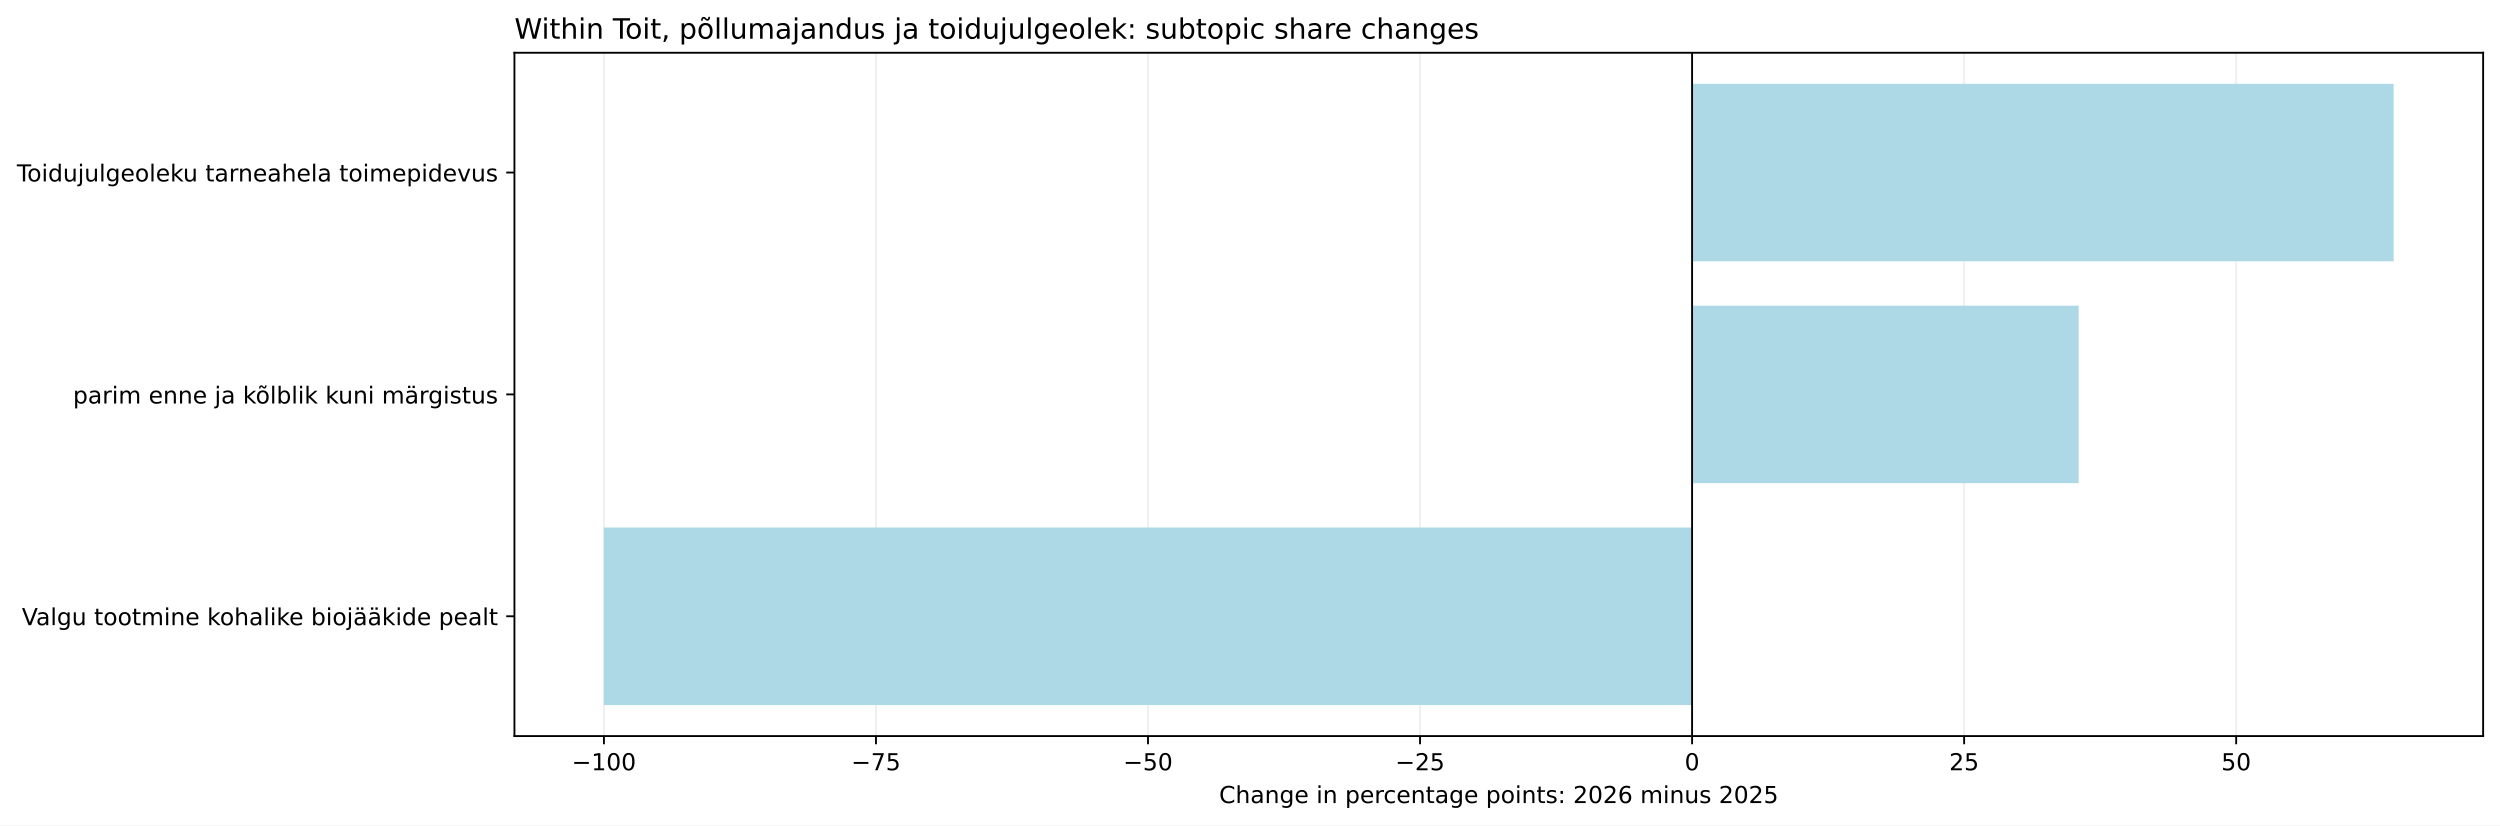
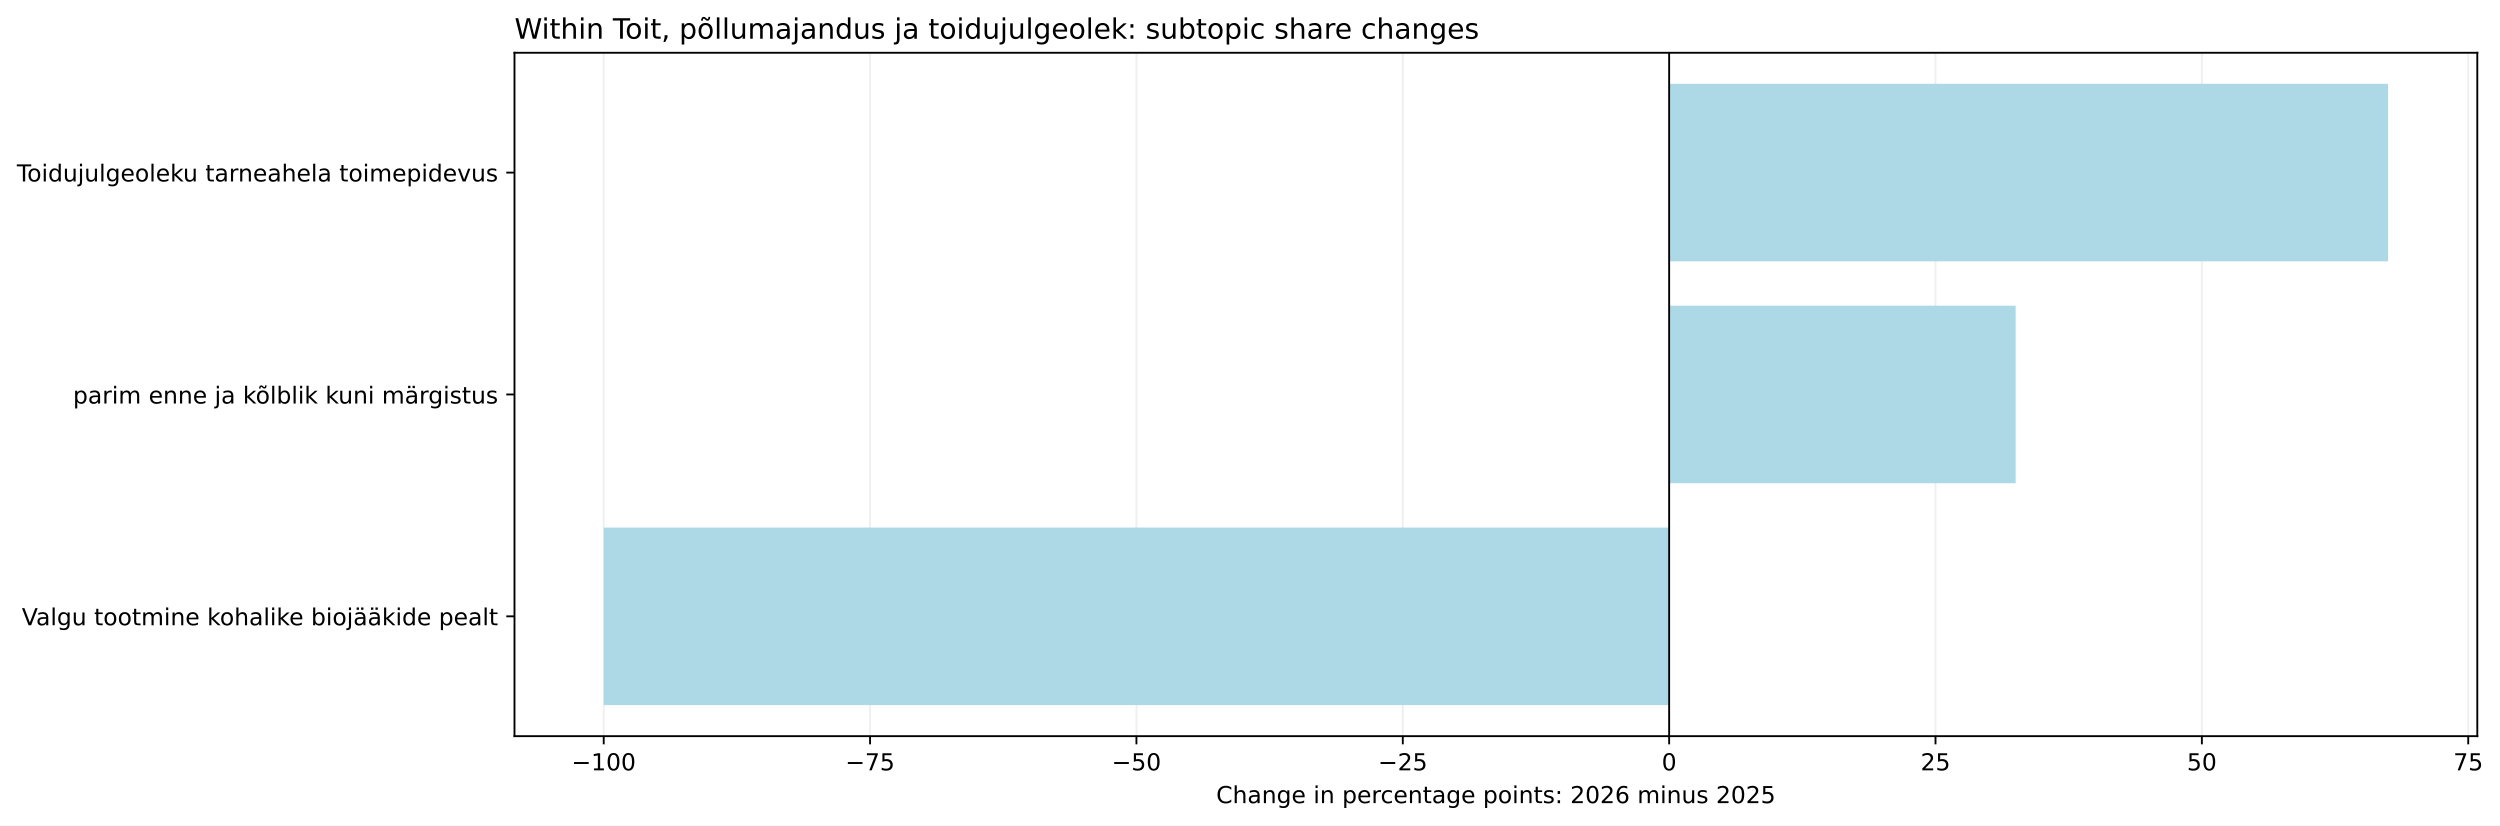
- <svg xmlns="http://www.w3.org/2000/svg" xmlns:xlink="http://www.w3.org/1999/xlink" width="1067.281pt" height="352.441pt" viewBox="0 0 1067.281 352.441" version="1.1">
+ <svg xmlns="http://www.w3.org/2000/svg" xmlns:xlink="http://www.w3.org/1999/xlink" width="1067.16pt" height="352.441pt" viewBox="0 0 1067.16 352.441" version="1.1">
  <defs>
    <style type="text/css">*{stroke-linejoin: round; stroke-linecap: butt}</style>
  </defs>
  <g id="figure_1">
    <g id="patch_1">
-       <path d="M 0 352.441  L 1067.281 352.441  L 1067.281 0  L 0 0  z " style="fill: #ffffff" />
+       <path d="M 0 352.441  L 1067.16 352.441  L 1067.16 0  L 0 0  z " style="fill: #ffffff" />
    </g>
    <g id="axes_1">
      <g id="patch_2">
-         <path d="M 219.619 314.24  L 1060.081 314.24  L 1060.081 22.523  L 219.619 22.523  z " style="fill: #ffffff" />
+         <path d="M 219.619 314.24  L 1057.471 314.24  L 1057.471 22.523  L 219.619 22.523  z " style="fill: #ffffff" />
      </g>
      <g id="matplotlib.axis_1">
        <g id="xtick_1">
          <g id="line2d_1">
-             <path d="M 257.822 314.24  L 257.822 22.523  " clip-path="url(#p086f5b182c)" style="fill: none; stroke: #b0b0b0; stroke-opacity: 0.2; stroke-width: 0.8; stroke-linecap: square" />
+             <path d="M 257.703 314.24  L 257.703 22.523  " clip-path="url(#p9a83cdc039)" style="fill: none; stroke: #b0b0b0; stroke-opacity: 0.2; stroke-width: 0.8; stroke-linecap: square" />
          </g>
          <g id="line2d_2">
            <defs>
-               <path id="ma34b49dfe7" d="M 0 0  L 0 3.5  " style="stroke: #000000; stroke-width: 0.8" />
+               <path id="me166412498" d="M 0 0  L 0 3.5  " style="stroke: #000000; stroke-width: 0.8" />
            </defs>
            <g>
-               <use xlink:href="#ma34b49dfe7" x="257.822" y="314.24" style="stroke: #000000; stroke-width: 0.8" />
+               <use xlink:href="#me166412498" x="257.703" y="314.24" style="stroke: #000000; stroke-width: 0.8" />
            </g>
          </g>
          <g id="text_1">
-             <g transform="translate(244.088 328.8378) scale(0.1 -0.1)">
+             <g transform="translate(243.9694 328.8378) scale(0.1 -0.1)">
              <defs>
                <path id="DejaVuSans-c9c" d="M 678 2272  L 4684 2272  L 4684 1741  L 678 1741  L 678 2272  z " transform="scale(0.015625)" />
                <path id="DejaVuSans-14" d="M 794 531  L 1825 531  L 1825 4091  L 703 3866  L 703 4441  L 1819 4666  L 2450 4666  L 2450 531  L 3481 531  L 3481 0  L 794 0  L 794 531  z " transform="scale(0.015625)" />
                <path id="DejaVuSans-13" d="M 2034 4250  Q 1547 4250 1301 3770  Q 1056 3291 1056 2328  Q 1056 1369 1301 889  Q 1547 409 2034 409  Q 2525 409 2770 889  Q 3016 1369 3016 2328  Q 3016 3291 2770 3770  Q 2525 4250 2034 4250  z M 2034 4750  Q 2819 4750 3233 4129  Q 3647 3509 3647 2328  Q 3647 1150 3233 529  Q 2819 -91 2034 -91  Q 1250 -91 836 529  Q 422 1150 422 2328  Q 422 3509 836 4129  Q 1250 4750 2034 4750  z " transform="scale(0.015625)" />
              </defs>
              <use xlink:href="#DejaVuSans-c9c" />
              <use xlink:href="#DejaVuSans-14" transform="translate(83.79688 0)" />
              <use xlink:href="#DejaVuSans-13" transform="translate(147.4219 0)" />
              <use xlink:href="#DejaVuSans-13" transform="translate(211.0469 0)" />
            </g>
          </g>
        </g>
        <g id="xtick_2">
          <g id="line2d_3">
-             <path d="M 373.959 314.24  L 373.959 22.523  " clip-path="url(#p086f5b182c)" style="fill: none; stroke: #b0b0b0; stroke-opacity: 0.2; stroke-width: 0.8; stroke-linecap: square" />
+             <path d="M 371.402 314.24  L 371.402 22.523  " clip-path="url(#p9a83cdc039)" style="fill: none; stroke: #b0b0b0; stroke-opacity: 0.2; stroke-width: 0.8; stroke-linecap: square" />
          </g>
          <g id="line2d_4">
            <g>
-               <use xlink:href="#ma34b49dfe7" x="373.959" y="314.24" style="stroke: #000000; stroke-width: 0.8" />
+               <use xlink:href="#me166412498" x="371.402" y="314.24" style="stroke: #000000; stroke-width: 0.8" />
            </g>
          </g>
          <g id="text_2">
-             <g transform="translate(363.4071 328.8378) scale(0.1 -0.1)">
+             <g transform="translate(360.8498 328.8378) scale(0.1 -0.1)">
              <defs>
                <path id="DejaVuSans-1a" d="M 525 4666  L 3525 4666  L 3525 4397  L 1831 0  L 1172 0  L 2766 4134  L 525 4134  L 525 4666  z " transform="scale(0.015625)" />
                <path id="DejaVuSans-18" d="M 691 4666  L 3169 4666  L 3169 4134  L 1269 4134  L 1269 2991  Q 1406 3038 1543 3061  Q 1681 3084 1819 3084  Q 2600 3084 3056 2656  Q 3513 2228 3513 1497  Q 3513 744 3044 326  Q 2575 -91 1722 -91  Q 1428 -91 1123 -41  Q 819 9 494 109  L 494 744  Q 775 591 1075 516  Q 1375 441 1709 441  Q 2250 441 2565 725  Q 2881 1009 2881 1497  Q 2881 1984 2565 2268  Q 2250 2553 1709 2553  Q 1456 2553 1204 2497  Q 953 2441 691 2322  L 691 4666  z " transform="scale(0.015625)" />
              </defs>
              <use xlink:href="#DejaVuSans-c9c" />
              <use xlink:href="#DejaVuSans-1a" transform="translate(83.79688 0)" />
              <use xlink:href="#DejaVuSans-18" transform="translate(147.4219 0)" />
            </g>
          </g>
        </g>
        <g id="xtick_3">
          <g id="line2d_5">
-             <path d="M 490.097 314.24  L 490.097 22.523  " clip-path="url(#p086f5b182c)" style="fill: none; stroke: #b0b0b0; stroke-opacity: 0.2; stroke-width: 0.8; stroke-linecap: square" />
+             <path d="M 485.101 314.24  L 485.101 22.523  " clip-path="url(#p9a83cdc039)" style="fill: none; stroke: #b0b0b0; stroke-opacity: 0.2; stroke-width: 0.8; stroke-linecap: square" />
          </g>
          <g id="line2d_6">
            <g>
-               <use xlink:href="#ma34b49dfe7" x="490.097" y="314.24" style="stroke: #000000; stroke-width: 0.8" />
+               <use xlink:href="#me166412498" x="485.101" y="314.24" style="stroke: #000000; stroke-width: 0.8" />
            </g>
          </g>
          <g id="text_3">
-             <g transform="translate(479.5449 328.8378) scale(0.1 -0.1)">
+             <g transform="translate(474.549 328.8378) scale(0.1 -0.1)">
              <use xlink:href="#DejaVuSans-c9c" />
              <use xlink:href="#DejaVuSans-18" transform="translate(83.79688 0)" />
              <use xlink:href="#DejaVuSans-13" transform="translate(147.4219 0)" />
            </g>
          </g>
        </g>
        <g id="xtick_4">
          <g id="line2d_7">
-             <path d="M 606.235 314.24  L 606.235 22.523  " clip-path="url(#p086f5b182c)" style="fill: none; stroke: #b0b0b0; stroke-opacity: 0.2; stroke-width: 0.8; stroke-linecap: square" />
+             <path d="M 598.801 314.24  L 598.801 22.523  " clip-path="url(#p9a83cdc039)" style="fill: none; stroke: #b0b0b0; stroke-opacity: 0.2; stroke-width: 0.8; stroke-linecap: square" />
          </g>
          <g id="line2d_8">
            <g>
-               <use xlink:href="#ma34b49dfe7" x="606.235" y="314.24" style="stroke: #000000; stroke-width: 0.8" />
+               <use xlink:href="#me166412498" x="598.801" y="314.24" style="stroke: #000000; stroke-width: 0.8" />
            </g>
          </g>
          <g id="text_4">
-             <g transform="translate(595.6827 328.8378) scale(0.1 -0.1)">
+             <g transform="translate(588.2482 328.8378) scale(0.1 -0.1)">
              <defs>
                <path id="DejaVuSans-15" d="M 1228 531  L 3431 531  L 3431 0  L 469 0  L 469 531  Q 828 903 1448 1529  Q 2069 2156 2228 2338  Q 2531 2678 2651 2914  Q 2772 3150 2772 3378  Q 2772 3750 2511 3984  Q 2250 4219 1831 4219  Q 1534 4219 1204 4116  Q 875 4013 500 3803  L 500 4441  Q 881 4594 1212 4672  Q 1544 4750 1819 4750  Q 2544 4750 2975 4387  Q 3406 4025 3406 3419  Q 3406 3131 3298 2873  Q 3191 2616 2906 2266  Q 2828 2175 2409 1742  Q 1991 1309 1228 531  z " transform="scale(0.015625)" />
              </defs>
              <use xlink:href="#DejaVuSans-c9c" />
              <use xlink:href="#DejaVuSans-15" transform="translate(83.79688 0)" />
              <use xlink:href="#DejaVuSans-18" transform="translate(147.4219 0)" />
            </g>
          </g>
        </g>
        <g id="xtick_5">
          <g id="line2d_9">
-             <path d="M 722.373 314.24  L 722.373 22.523  " clip-path="url(#p086f5b182c)" style="fill: none; stroke: #b0b0b0; stroke-opacity: 0.2; stroke-width: 0.8; stroke-linecap: square" />
+             <path d="M 712.5 314.24  L 712.5 22.523  " clip-path="url(#p9a83cdc039)" style="fill: none; stroke: #b0b0b0; stroke-opacity: 0.2; stroke-width: 0.8; stroke-linecap: square" />
          </g>
          <g id="line2d_10">
            <g>
-               <use xlink:href="#ma34b49dfe7" x="722.373" y="314.24" style="stroke: #000000; stroke-width: 0.8" />
+               <use xlink:href="#me166412498" x="712.5" y="314.24" style="stroke: #000000; stroke-width: 0.8" />
            </g>
          </g>
          <g id="text_5">
-             <g transform="translate(719.1916 328.8378) scale(0.1 -0.1)">
+             <g transform="translate(709.3185 328.8378) scale(0.1 -0.1)">
              <use xlink:href="#DejaVuSans-13" />
            </g>
          </g>
        </g>
        <g id="xtick_6">
          <g id="line2d_11">
-             <path d="M 838.511 314.24  L 838.511 22.523  " clip-path="url(#p086f5b182c)" style="fill: none; stroke: #b0b0b0; stroke-opacity: 0.2; stroke-width: 0.8; stroke-linecap: square" />
+             <path d="M 826.199 314.24  L 826.199 22.523  " clip-path="url(#p9a83cdc039)" style="fill: none; stroke: #b0b0b0; stroke-opacity: 0.2; stroke-width: 0.8; stroke-linecap: square" />
          </g>
          <g id="line2d_12">
            <g>
-               <use xlink:href="#ma34b49dfe7" x="838.511" y="314.24" style="stroke: #000000; stroke-width: 0.8" />
+               <use xlink:href="#me166412498" x="826.199" y="314.24" style="stroke: #000000; stroke-width: 0.8" />
            </g>
          </g>
          <g id="text_6">
-             <g transform="translate(832.1482 328.8378) scale(0.1 -0.1)">
+             <g transform="translate(819.8364 328.8378) scale(0.1 -0.1)">
              <use xlink:href="#DejaVuSans-15" />
              <use xlink:href="#DejaVuSans-18" transform="translate(63.625 0)" />
            </g>
          </g>
        </g>
        <g id="xtick_7">
          <g id="line2d_13">
-             <path d="M 954.649 314.24  L 954.649 22.523  " clip-path="url(#p086f5b182c)" style="fill: none; stroke: #b0b0b0; stroke-opacity: 0.2; stroke-width: 0.8; stroke-linecap: square" />
+             <path d="M 939.898 314.24  L 939.898 22.523  " clip-path="url(#p9a83cdc039)" style="fill: none; stroke: #b0b0b0; stroke-opacity: 0.2; stroke-width: 0.8; stroke-linecap: square" />
          </g>
          <g id="line2d_14">
            <g>
-               <use xlink:href="#ma34b49dfe7" x="954.649" y="314.24" style="stroke: #000000; stroke-width: 0.8" />
+               <use xlink:href="#me166412498" x="939.898" y="314.24" style="stroke: #000000; stroke-width: 0.8" />
            </g>
          </g>
          <g id="text_7">
-             <g transform="translate(948.286 328.8378) scale(0.1 -0.1)">
+             <g transform="translate(933.5356 328.8378) scale(0.1 -0.1)">
              <use xlink:href="#DejaVuSans-18" />
              <use xlink:href="#DejaVuSans-13" transform="translate(63.625 0)" />
            </g>
          </g>
        </g>
-         <g id="text_8">
-           <g transform="translate(520.4562 342.8386) scale(0.1 -0.1)">
+         <g id="xtick_8">
+           <g id="line2d_15">
+             <path d="M 1053.597 314.24  L 1053.597 22.523  " clip-path="url(#p9a83cdc039)" style="fill: none; stroke: #b0b0b0; stroke-opacity: 0.2; stroke-width: 0.8; stroke-linecap: square" />
+           </g>
+           <g id="line2d_16">
+             <g>
+               <use xlink:href="#me166412498" x="1053.597" y="314.24" style="stroke: #000000; stroke-width: 0.8" />
+             </g>
+           </g>
+           <g id="text_8">
+             <g transform="translate(1047.235 328.8378) scale(0.1 -0.1)">
+               <use xlink:href="#DejaVuSans-1a" />
+               <use xlink:href="#DejaVuSans-18" transform="translate(63.625 0)" />
+             </g>
+           </g>
+         </g>
+         <g id="text_9">
+           <g transform="translate(519.1512 342.8386) scale(0.1 -0.1)">
            <defs>
              <path id="DejaVuSans-26" d="M 4122 4306  L 4122 3641  Q 3803 3938 3442 4084  Q 3081 4231 2675 4231  Q 1875 4231 1450 3742  Q 1025 3253 1025 2328  Q 1025 1406 1450 917  Q 1875 428 2675 428  Q 3081 428 3442 575  Q 3803 722 4122 1019  L 4122 359  Q 3791 134 3420 21  Q 3050 -91 2638 -91  Q 1578 -91 968 557  Q 359 1206 359 2328  Q 359 3453 968 4101  Q 1578 4750 2638 4750  Q 3056 4750 3426 4639  Q 3797 4528 4122 4306  z " transform="scale(0.015625)" />
              <path id="DejaVuSans-4b" d="M 3513 2113  L 3513 0  L 2938 0  L 2938 2094  Q 2938 2591 2744 2837  Q 2550 3084 2163 3084  Q 1697 3084 1428 2787  Q 1159 2491 1159 1978  L 1159 0  L 581 0  L 581 4863  L 1159 4863  L 1159 2956  Q 1366 3272 1645 3428  Q 1925 3584 2291 3584  Q 2894 3584 3203 3211  Q 3513 2838 3513 2113  z " transform="scale(0.015625)" />
              <path id="DejaVuSans-44" d="M 2194 1759  Q 1497 1759 1228 1600  Q 959 1441 959 1056  Q 959 750 1161 570  Q 1363 391 1709 391  Q 2188 391 2477 730  Q 2766 1069 2766 1631  L 2766 1759  L 2194 1759  z M 3341 1997  L 3341 0  L 2766 0  L 2766 531  Q 2569 213 2275 61  Q 1981 -91 1556 -91  Q 1019 -91 701 211  Q 384 513 384 1019  Q 384 1609 779 1909  Q 1175 2209 1959 2209  L 2766 2209  L 2766 2266  Q 2766 2663 2505 2880  Q 2244 3097 1772 3097  Q 1472 3097 1187 3025  Q 903 2953 641 2809  L 641 3341  Q 956 3463 1253 3523  Q 1550 3584 1831 3584  Q 2591 3584 2966 3190  Q 3341 2797 3341 1997  z " transform="scale(0.015625)" />
              <path id="DejaVuSans-51" d="M 3513 2113  L 3513 0  L 2938 0  L 2938 2094  Q 2938 2591 2744 2837  Q 2550 3084 2163 3084  Q 1697 3084 1428 2787  Q 1159 2491 1159 1978  L 1159 0  L 581 0  L 581 3500  L 1159 3500  L 1159 2956  Q 1366 3272 1645 3428  Q 1925 3584 2291 3584  Q 2894 3584 3203 3211  Q 3513 2838 3513 2113  z " transform="scale(0.015625)" />
              <path id="DejaVuSans-4a" d="M 2906 1791  Q 2906 2416 2648 2759  Q 2391 3103 1925 3103  Q 1463 3103 1205 2759  Q 947 2416 947 1791  Q 947 1169 1205 825  Q 1463 481 1925 481  Q 2391 481 2648 825  Q 2906 1169 2906 1791  z M 3481 434  Q 3481 -459 3084 -895  Q 2688 -1331 1869 -1331  Q 1566 -1331 1297 -1286  Q 1028 -1241 775 -1147  L 775 -588  Q 1028 -725 1275 -790  Q 1522 -856 1778 -856  Q 2344 -856 2625 -561  Q 2906 -266 2906 331  L 2906 616  Q 2728 306 2450 153  Q 2172 0 1784 0  Q 1141 0 747 490  Q 353 981 353 1791  Q 353 2603 747 3093  Q 1141 3584 1784 3584  Q 2172 3584 2450 3431  Q 2728 3278 2906 2969  L 2906 3500  L 3481 3500  L 3481 434  z " transform="scale(0.015625)" />
              <path id="DejaVuSans-48" d="M 3597 1894  L 3597 1613  L 953 1613  Q 991 1019 1311 708  Q 1631 397 2203 397  Q 2534 397 2845 478  Q 3156 559 3463 722  L 3463 178  Q 3153 47 2828 -22  Q 2503 -91 2169 -91  Q 1331 -91 842 396  Q 353 884 353 1716  Q 353 2575 817 3079  Q 1281 3584 2069 3584  Q 2775 3584 3186 3129  Q 3597 2675 3597 1894  z M 3022 2063  Q 3016 2534 2758 2815  Q 2500 3097 2075 3097  Q 1594 3097 1305 2825  Q 1016 2553 972 2059  L 3022 2063  z " transform="scale(0.015625)" />
              <path id="DejaVuSans-3" transform="scale(0.015625)" />
              <path id="DejaVuSans-4c" d="M 603 3500  L 1178 3500  L 1178 0  L 603 0  L 603 3500  z M 603 4863  L 1178 4863  L 1178 4134  L 603 4134  L 603 4863  z " transform="scale(0.015625)" />
              <path id="DejaVuSans-53" d="M 1159 525  L 1159 -1331  L 581 -1331  L 581 3500  L 1159 3500  L 1159 2969  Q 1341 3281 1617 3432  Q 1894 3584 2278 3584  Q 2916 3584 3314 3078  Q 3713 2572 3713 1747  Q 3713 922 3314 415  Q 2916 -91 2278 -91  Q 1894 -91 1617 61  Q 1341 213 1159 525  z M 3116 1747  Q 3116 2381 2855 2742  Q 2594 3103 2138 3103  Q 1681 3103 1420 2742  Q 1159 2381 1159 1747  Q 1159 1113 1420 752  Q 1681 391 2138 391  Q 2594 391 2855 752  Q 3116 1113 3116 1747  z " transform="scale(0.015625)" />
              <path id="DejaVuSans-55" d="M 2631 2963  Q 2534 3019 2420 3045  Q 2306 3072 2169 3072  Q 1681 3072 1420 2755  Q 1159 2438 1159 1844  L 1159 0  L 581 0  L 581 3500  L 1159 3500  L 1159 2956  Q 1341 3275 1631 3429  Q 1922 3584 2338 3584  Q 2397 3584 2469 3576  Q 2541 3569 2628 3553  L 2631 2963  z " transform="scale(0.015625)" />
              <path id="DejaVuSans-46" d="M 3122 3366  L 3122 2828  Q 2878 2963 2633 3030  Q 2388 3097 2138 3097  Q 1578 3097 1268 2742  Q 959 2388 959 1747  Q 959 1106 1268 751  Q 1578 397 2138 397  Q 2388 397 2633 464  Q 2878 531 3122 666  L 3122 134  Q 2881 22 2623 -34  Q 2366 -91 2075 -91  Q 1284 -91 818 406  Q 353 903 353 1747  Q 353 2603 823 3093  Q 1294 3584 2113 3584  Q 2378 3584 2631 3529  Q 2884 3475 3122 3366  z " transform="scale(0.015625)" />
              <path id="DejaVuSans-57" d="M 1172 4494  L 1172 3500  L 2356 3500  L 2356 3053  L 1172 3053  L 1172 1153  Q 1172 725 1289 603  Q 1406 481 1766 481  L 2356 481  L 2356 0  L 1766 0  Q 1100 0 847 248  Q 594 497 594 1153  L 594 3053  L 172 3053  L 172 3500  L 594 3500  L 594 4494  L 1172 4494  z " transform="scale(0.015625)" />
              <path id="DejaVuSans-52" d="M 1959 3097  Q 1497 3097 1228 2736  Q 959 2375 959 1747  Q 959 1119 1226 758  Q 1494 397 1959 397  Q 2419 397 2687 759  Q 2956 1122 2956 1747  Q 2956 2369 2687 2733  Q 2419 3097 1959 3097  z M 1959 3584  Q 2709 3584 3137 3096  Q 3566 2609 3566 1747  Q 3566 888 3137 398  Q 2709 -91 1959 -91  Q 1206 -91 779 398  Q 353 888 353 1747  Q 353 2609 779 3096  Q 1206 3584 1959 3584  z " transform="scale(0.015625)" />
              <path id="DejaVuSans-56" d="M 2834 3397  L 2834 2853  Q 2591 2978 2328 3040  Q 2066 3103 1784 3103  Q 1356 3103 1142 2972  Q 928 2841 928 2578  Q 928 2378 1081 2264  Q 1234 2150 1697 2047  L 1894 2003  Q 2506 1872 2764 1633  Q 3022 1394 3022 966  Q 3022 478 2636 193  Q 2250 -91 1575 -91  Q 1294 -91 989 -36  Q 684 19 347 128  L 347 722  Q 666 556 975 473  Q 1284 391 1588 391  Q 1994 391 2212 530  Q 2431 669 2431 922  Q 2431 1156 2273 1281  Q 2116 1406 1581 1522  L 1381 1569  Q 847 1681 609 1914  Q 372 2147 372 2553  Q 372 3047 722 3315  Q 1072 3584 1716 3584  Q 2034 3584 2315 3537  Q 2597 3491 2834 3397  z " transform="scale(0.015625)" />
              <path id="DejaVuSans-1d" d="M 750 794  L 1409 794  L 1409 0  L 750 0  L 750 794  z M 750 3309  L 1409 3309  L 1409 2516  L 750 2516  L 750 3309  z " transform="scale(0.015625)" />
              <path id="DejaVuSans-19" d="M 2113 2584  Q 1688 2584 1439 2293  Q 1191 2003 1191 1497  Q 1191 994 1439 701  Q 1688 409 2113 409  Q 2538 409 2786 701  Q 3034 994 3034 1497  Q 3034 2003 2786 2293  Q 2538 2584 2113 2584  z M 3366 4563  L 3366 3988  Q 3128 4100 2886 4159  Q 2644 4219 2406 4219  Q 1781 4219 1451 3797  Q 1122 3375 1075 2522  Q 1259 2794 1537 2939  Q 1816 3084 2150 3084  Q 2853 3084 3261 2657  Q 3669 2231 3669 1497  Q 3669 778 3244 343  Q 2819 -91 2113 -91  Q 1303 -91 875 529  Q 447 1150 447 2328  Q 447 3434 972 4092  Q 1497 4750 2381 4750  Q 2619 4750 2861 4703  Q 3103 4656 3366 4563  z " transform="scale(0.015625)" />
              <path id="DejaVuSans-50" d="M 3328 2828  Q 3544 3216 3844 3400  Q 4144 3584 4550 3584  Q 5097 3584 5394 3201  Q 5691 2819 5691 2113  L 5691 0  L 5113 0  L 5113 2094  Q 5113 2597 4934 2840  Q 4756 3084 4391 3084  Q 3944 3084 3684 2787  Q 3425 2491 3425 1978  L 3425 0  L 2847 0  L 2847 2094  Q 2847 2600 2669 2842  Q 2491 3084 2119 3084  Q 1678 3084 1418 2786  Q 1159 2488 1159 1978  L 1159 0  L 581 0  L 581 3500  L 1159 3500  L 1159 2956  Q 1356 3278 1631 3431  Q 1906 3584 2284 3584  Q 2666 3584 2933 3390  Q 3200 3197 3328 2828  z " transform="scale(0.015625)" />
              <path id="DejaVuSans-58" d="M 544 1381  L 544 3500  L 1119 3500  L 1119 1403  Q 1119 906 1312 657  Q 1506 409 1894 409  Q 2359 409 2629 706  Q 2900 1003 2900 1516  L 2900 3500  L 3475 3500  L 3475 0  L 2900 0  L 2900 538  Q 2691 219 2414 64  Q 2138 -91 1772 -91  Q 1169 -91 856 284  Q 544 659 544 1381  z M 1991 3584  L 1991 3584  z " transform="scale(0.015625)" />
            </defs>
            <use xlink:href="#DejaVuSans-26" />
            <use xlink:href="#DejaVuSans-4b" transform="translate(69.82812 0)" />
            <use xlink:href="#DejaVuSans-44" transform="translate(133.2031 0)" />
            <use xlink:href="#DejaVuSans-51" transform="translate(194.4844 0)" />
            <use xlink:href="#DejaVuSans-4a" transform="translate(257.8594 0)" />
            <use xlink:href="#DejaVuSans-48" transform="translate(321.3438 0)" />
            <use xlink:href="#DejaVuSans-3" transform="translate(382.875 0)" />
            <use xlink:href="#DejaVuSans-4c" transform="translate(414.6562 0)" />
            <use xlink:href="#DejaVuSans-51" transform="translate(442.4375 0)" />
            <use xlink:href="#DejaVuSans-3" transform="translate(505.8125 0)" />
            <use xlink:href="#DejaVuSans-53" transform="translate(537.5938 0)" />
            <use xlink:href="#DejaVuSans-48" transform="translate(601.0781 0)" />
            <use xlink:href="#DejaVuSans-55" transform="translate(662.6094 0)" />
            <use xlink:href="#DejaVuSans-46" transform="translate(701.5156 0)" />
            <use xlink:href="#DejaVuSans-48" transform="translate(756.5 0)" />
            <use xlink:href="#DejaVuSans-51" transform="translate(818.0312 0)" />
            <use xlink:href="#DejaVuSans-57" transform="translate(881.4062 0)" />
            <use xlink:href="#DejaVuSans-44" transform="translate(920.6094 0)" />
            <use xlink:href="#DejaVuSans-4a" transform="translate(981.8906 0)" />
            <use xlink:href="#DejaVuSans-48" transform="translate(1045.375 0)" />
            <use xlink:href="#DejaVuSans-3" transform="translate(1106.906 0)" />
            <use xlink:href="#DejaVuSans-53" transform="translate(1138.688 0)" />
            <use xlink:href="#DejaVuSans-52" transform="translate(1202.172 0)" />
            <use xlink:href="#DejaVuSans-4c" transform="translate(1263.359 0)" />
            <use xlink:href="#DejaVuSans-51" transform="translate(1291.141 0)" />
            <use xlink:href="#DejaVuSans-57" transform="translate(1354.516 0)" />
            <use xlink:href="#DejaVuSans-56" transform="translate(1393.719 0)" />
            <use xlink:href="#DejaVuSans-1d" transform="translate(1445.812 0)" />
            <use xlink:href="#DejaVuSans-3" transform="translate(1479.5 0)" />
            <use xlink:href="#DejaVuSans-15" transform="translate(1511.281 0)" />
            <use xlink:href="#DejaVuSans-13" transform="translate(1574.906 0)" />
            <use xlink:href="#DejaVuSans-15" transform="translate(1638.531 0)" />
            <use xlink:href="#DejaVuSans-19" transform="translate(1702.156 0)" />
            <use xlink:href="#DejaVuSans-3" transform="translate(1765.781 0)" />
            <use xlink:href="#DejaVuSans-50" transform="translate(1797.562 0)" />
            <use xlink:href="#DejaVuSans-4c" transform="translate(1894.969 0)" />
            <use xlink:href="#DejaVuSans-51" transform="translate(1922.75 0)" />
            <use xlink:href="#DejaVuSans-58" transform="translate(1986.125 0)" />
            <use xlink:href="#DejaVuSans-56" transform="translate(2049.5 0)" />
            <use xlink:href="#DejaVuSans-3" transform="translate(2101.594 0)" />
            <use xlink:href="#DejaVuSans-15" transform="translate(2133.375 0)" />
            <use xlink:href="#DejaVuSans-13" transform="translate(2197 0)" />
            <use xlink:href="#DejaVuSans-15" transform="translate(2260.625 0)" />
            <use xlink:href="#DejaVuSans-18" transform="translate(2324.25 0)" />
          </g>
        </g>
      </g>
      <g id="matplotlib.axis_2">
        <g id="ytick_1">
-           <g id="line2d_15">
+           <g id="line2d_17">
            <defs>
-               <path id="m740e763f49" d="M 0 0  L -3.5 0  " style="stroke: #000000; stroke-width: 0.8" />
+               <path id="m6e5de511d8" d="M 0 0  L -3.5 0  " style="stroke: #000000; stroke-width: 0.8" />
            </defs>
            <g>
-               <use xlink:href="#m740e763f49" x="219.619" y="263.095" style="stroke: #000000; stroke-width: 0.8" />
-             </g>
-           </g>
-           <g id="text_9">
+               <use xlink:href="#m6e5de511d8" x="219.619" y="263.095" style="stroke: #000000; stroke-width: 0.8" />
+             </g>
+           </g>
+           <g id="text_10">
            <g transform="translate(9.321875 266.8941) scale(0.1 -0.1)">
              <defs>
                <path id="DejaVuSans-39" d="M 1831 0  L 50 4666  L 709 4666  L 2188 738  L 3669 4666  L 4325 4666  L 2547 0  L 1831 0  z " transform="scale(0.015625)" />
                <path id="DejaVuSans-4f" d="M 603 4863  L 1178 4863  L 1178 0  L 603 0  L 603 4863  z " transform="scale(0.015625)" />
                <path id="DejaVuSans-4e" d="M 581 4863  L 1159 4863  L 1159 1991  L 2875 3500  L 3609 3500  L 1753 1863  L 3688 0  L 2938 0  L 1159 1709  L 1159 0  L 581 0  L 581 4863  z " transform="scale(0.015625)" />
                <path id="DejaVuSans-45" d="M 3116 1747  Q 3116 2381 2855 2742  Q 2594 3103 2138 3103  Q 1681 3103 1420 2742  Q 1159 2381 1159 1747  Q 1159 1113 1420 752  Q 1681 391 2138 391  Q 2594 391 2855 752  Q 3116 1113 3116 1747  z M 1159 2969  Q 1341 3281 1617 3432  Q 1894 3584 2278 3584  Q 2916 3584 3314 3078  Q 3713 2572 3713 1747  Q 3713 922 3314 415  Q 2916 -91 2278 -91  Q 1894 -91 1617 61  Q 1341 213 1159 525  L 1159 0  L 581 0  L 581 4863  L 1159 4863  L 1159 2969  z " transform="scale(0.015625)" />
                <path id="DejaVuSans-4d" d="M 603 3500  L 1178 3500  L 1178 -63  Q 1178 -731 923 -1031  Q 669 -1331 103 -1331  L -116 -1331  L -116 -844  L 38 -844  Q 366 -844 484 -692  Q 603 -541 603 -63  L 603 3500  z M 603 4863  L 1178 4863  L 1178 4134  L 603 4134  L 603 4863  z " transform="scale(0.015625)" />
                <path id="DejaVuSans-a6" d="M 2194 1759  Q 1497 1759 1228 1600  Q 959 1441 959 1056  Q 959 750 1161 570  Q 1363 391 1709 391  Q 2188 391 2477 730  Q 2766 1069 2766 1631  L 2766 1759  L 2194 1759  z M 3341 1997  L 3341 0  L 2766 0  L 2766 531  Q 2569 213 2275 61  Q 1981 -91 1556 -91  Q 1019 -91 701 211  Q 384 513 384 1019  Q 384 1609 779 1909  Q 1175 2209 1959 2209  L 2766 2209  L 2766 2266  Q 2766 2663 2505 2880  Q 2244 3097 1772 3097  Q 1472 3097 1187 3025  Q 903 2953 641 2809  L 641 3341  Q 956 3463 1253 3523  Q 1550 3584 1831 3584  Q 2591 3584 2966 3190  Q 3341 2797 3341 1997  z M 2150 4850  L 2784 4850  L 2784 4219  L 2150 4219  L 2150 4850  z M 928 4850  L 1562 4850  L 1562 4219  L 928 4219  L 928 4850  z " transform="scale(0.015625)" />
                <path id="DejaVuSans-47" d="M 2906 2969  L 2906 4863  L 3481 4863  L 3481 0  L 2906 0  L 2906 525  Q 2725 213 2448 61  Q 2172 -91 1784 -91  Q 1150 -91 751 415  Q 353 922 353 1747  Q 353 2572 751 3078  Q 1150 3584 1784 3584  Q 2172 3584 2448 3432  Q 2725 3281 2906 2969  z M 947 1747  Q 947 1113 1208 752  Q 1469 391 1925 391  Q 2381 391 2643 752  Q 2906 1113 2906 1747  Q 2906 2381 2643 2742  Q 2381 3103 1925 3103  Q 1469 3103 1208 2742  Q 947 2381 947 1747  z " transform="scale(0.015625)" />
              </defs>
              <use xlink:href="#DejaVuSans-39" />
              <use xlink:href="#DejaVuSans-44" transform="translate(60.64062 0)" />
              <use xlink:href="#DejaVuSans-4f" transform="translate(121.9219 0)" />
              <use xlink:href="#DejaVuSans-4a" transform="translate(149.7031 0)" />
              <use xlink:href="#DejaVuSans-58" transform="translate(213.1875 0)" />
              <use xlink:href="#DejaVuSans-3" transform="translate(276.5625 0)" />
              <use xlink:href="#DejaVuSans-57" transform="translate(308.3438 0)" />
              <use xlink:href="#DejaVuSans-52" transform="translate(347.5469 0)" />
              <use xlink:href="#DejaVuSans-52" transform="translate(408.7344 0)" />
              <use xlink:href="#DejaVuSans-57" transform="translate(469.9219 0)" />
              <use xlink:href="#DejaVuSans-50" transform="translate(509.125 0)" />
              <use xlink:href="#DejaVuSans-4c" transform="translate(606.5312 0)" />
              <use xlink:href="#DejaVuSans-51" transform="translate(634.3125 0)" />
              <use xlink:href="#DejaVuSans-48" transform="translate(697.6875 0)" />
              <use xlink:href="#DejaVuSans-3" transform="translate(759.2188 0)" />
              <use xlink:href="#DejaVuSans-4e" transform="translate(791 0)" />
              <use xlink:href="#DejaVuSans-52" transform="translate(845.3438 0)" />
              <use xlink:href="#DejaVuSans-4b" transform="translate(906.5312 0)" />
              <use xlink:href="#DejaVuSans-44" transform="translate(969.9062 0)" />
              <use xlink:href="#DejaVuSans-4f" transform="translate(1031.188 0)" />
              <use xlink:href="#DejaVuSans-4c" transform="translate(1058.969 0)" />
              <use xlink:href="#DejaVuSans-4e" transform="translate(1086.75 0)" />
              <use xlink:href="#DejaVuSans-48" transform="translate(1141.094 0)" />
              <use xlink:href="#DejaVuSans-3" transform="translate(1202.625 0)" />
              <use xlink:href="#DejaVuSans-45" transform="translate(1234.406 0)" />
              <use xlink:href="#DejaVuSans-4c" transform="translate(1297.891 0)" />
              <use xlink:href="#DejaVuSans-52" transform="translate(1325.672 0)" />
              <use xlink:href="#DejaVuSans-4d" transform="translate(1386.859 0)" />
              <use xlink:href="#DejaVuSans-a6" transform="translate(1414.641 0)" />
              <use xlink:href="#DejaVuSans-a6" transform="translate(1475.922 0)" />
              <use xlink:href="#DejaVuSans-4e" transform="translate(1537.203 0)" />
              <use xlink:href="#DejaVuSans-4c" transform="translate(1595.109 0)" />
              <use xlink:href="#DejaVuSans-47" transform="translate(1622.891 0)" />
              <use xlink:href="#DejaVuSans-48" transform="translate(1686.375 0)" />
              <use xlink:href="#DejaVuSans-3" transform="translate(1747.906 0)" />
              <use xlink:href="#DejaVuSans-53" transform="translate(1779.688 0)" />
              <use xlink:href="#DejaVuSans-48" transform="translate(1843.172 0)" />
              <use xlink:href="#DejaVuSans-44" transform="translate(1904.703 0)" />
              <use xlink:href="#DejaVuSans-4f" transform="translate(1965.984 0)" />
              <use xlink:href="#DejaVuSans-57" transform="translate(1993.766 0)" />
            </g>
          </g>
        </g>
        <g id="ytick_2">
-           <g id="line2d_16">
-             <g>
-               <use xlink:href="#m740e763f49" x="219.619" y="168.381" style="stroke: #000000; stroke-width: 0.8" />
-             </g>
-           </g>
-           <g id="text_10">
+           <g id="line2d_18">
+             <g>
+               <use xlink:href="#m6e5de511d8" x="219.619" y="168.381" style="stroke: #000000; stroke-width: 0.8" />
+             </g>
+           </g>
+           <g id="text_11">
            <g transform="translate(31.16406 172.2657) scale(0.1 -0.1)">
              <defs>
                <path id="DejaVuSans-b7" d="M 1959 3097  Q 1497 3097 1228 2736  Q 959 2375 959 1747  Q 959 1119 1226 758  Q 1494 397 1959 397  Q 2419 397 2687 759  Q 2956 1122 2956 1747  Q 2956 2369 2687 2733  Q 2419 3097 1959 3097  z M 1959 3584  Q 2709 3584 3137 3096  Q 3566 2609 3566 1747  Q 3566 888 3137 398  Q 2709 -91 1959 -91  Q 1206 -91 779 398  Q 353 888 353 1747  Q 353 2609 779 3096  Q 1206 3584 1959 3584  z M 1947 4281  L 1768 4453  Q 1700 4516 1648 4545  Q 1597 4575 1556 4575  Q 1437 4575 1381 4461  Q 1325 4347 1318 4091  L 928 4091  Q 934 4513 1093 4742  Q 1253 4972 1537 4972  Q 1656 4972 1756 4928  Q 1856 4884 1972 4781  L 2150 4609  Q 2218 4547 2270 4517  Q 2322 4488 2362 4488  Q 2481 4488 2537 4602  Q 2593 4716 2600 4972  L 2990 4972  Q 2984 4550 2824 4320  Q 2665 4091 2381 4091  Q 2262 4091 2162 4134  Q 2062 4178 1947 4281  z " transform="scale(0.015625)" />
              </defs>
              <use xlink:href="#DejaVuSans-53" />
              <use xlink:href="#DejaVuSans-44" transform="translate(63.48438 0)" />
              <use xlink:href="#DejaVuSans-55" transform="translate(124.7656 0)" />
              <use xlink:href="#DejaVuSans-4c" transform="translate(165.875 0)" />
              <use xlink:href="#DejaVuSans-50" transform="translate(193.6562 0)" />
              <use xlink:href="#DejaVuSans-3" transform="translate(291.0625 0)" />
              <use xlink:href="#DejaVuSans-48" transform="translate(322.8438 0)" />
              <use xlink:href="#DejaVuSans-51" transform="translate(384.375 0)" />
              <use xlink:href="#DejaVuSans-51" transform="translate(447.75 0)" />
              <use xlink:href="#DejaVuSans-48" transform="translate(511.125 0)" />
              <use xlink:href="#DejaVuSans-3" transform="translate(572.6562 0)" />
              <use xlink:href="#DejaVuSans-4d" transform="translate(604.4375 0)" />
              <use xlink:href="#DejaVuSans-44" transform="translate(632.2188 0)" />
              <use xlink:href="#DejaVuSans-3" transform="translate(693.5 0)" />
              <use xlink:href="#DejaVuSans-4e" transform="translate(725.2812 0)" />
              <use xlink:href="#DejaVuSans-b7" transform="translate(779.625 0)" />
              <use xlink:href="#DejaVuSans-4f" transform="translate(840.8125 0)" />
              <use xlink:href="#DejaVuSans-45" transform="translate(868.5938 0)" />
              <use xlink:href="#DejaVuSans-4f" transform="translate(932.0781 0)" />
              <use xlink:href="#DejaVuSans-4c" transform="translate(959.8594 0)" />
              <use xlink:href="#DejaVuSans-4e" transform="translate(987.6406 0)" />
              <use xlink:href="#DejaVuSans-3" transform="translate(1045.547 0)" />
              <use xlink:href="#DejaVuSans-4e" transform="translate(1077.328 0)" />
              <use xlink:href="#DejaVuSans-58" transform="translate(1132.156 0)" />
              <use xlink:href="#DejaVuSans-51" transform="translate(1195.531 0)" />
              <use xlink:href="#DejaVuSans-4c" transform="translate(1258.906 0)" />
              <use xlink:href="#DejaVuSans-3" transform="translate(1286.688 0)" />
              <use xlink:href="#DejaVuSans-50" transform="translate(1318.469 0)" />
              <use xlink:href="#DejaVuSans-a6" transform="translate(1415.875 0)" />
              <use xlink:href="#DejaVuSans-55" transform="translate(1477.156 0)" />
              <use xlink:href="#DejaVuSans-4a" transform="translate(1516.516 0)" />
              <use xlink:href="#DejaVuSans-4c" transform="translate(1580 0)" />
              <use xlink:href="#DejaVuSans-56" transform="translate(1607.781 0)" />
              <use xlink:href="#DejaVuSans-57" transform="translate(1659.875 0)" />
              <use xlink:href="#DejaVuSans-58" transform="translate(1699.078 0)" />
              <use xlink:href="#DejaVuSans-56" transform="translate(1762.453 0)" />
            </g>
          </g>
        </g>
        <g id="ytick_3">
-           <g id="line2d_17">
-             <g>
-               <use xlink:href="#m740e763f49" x="219.619" y="73.668" style="stroke: #000000; stroke-width: 0.8" />
-             </g>
-           </g>
-           <g id="text_11">
+           <g id="line2d_19">
+             <g>
+               <use xlink:href="#m6e5de511d8" x="219.619" y="73.668" style="stroke: #000000; stroke-width: 0.8" />
+             </g>
+           </g>
+           <g id="text_12">
            <g transform="translate(7.2 77.46702) scale(0.1 -0.1)">
              <defs>
                <path id="DejaVuSans-37" d="M -19 4666  L 3928 4666  L 3928 4134  L 2272 4134  L 2272 0  L 1638 0  L 1638 4134  L -19 4134  L -19 4666  z " transform="scale(0.015625)" />
                <path id="DejaVuSans-59" d="M 191 3500  L 800 3500  L 1894 563  L 2988 3500  L 3597 3500  L 2284 0  L 1503 0  L 191 3500  z " transform="scale(0.015625)" />
              </defs>
              <use xlink:href="#DejaVuSans-37" />
              <use xlink:href="#DejaVuSans-52" transform="translate(44.09375 0)" />
              <use xlink:href="#DejaVuSans-4c" transform="translate(105.2812 0)" />
              <use xlink:href="#DejaVuSans-47" transform="translate(133.0625 0)" />
              <use xlink:href="#DejaVuSans-58" transform="translate(196.5469 0)" />
              <use xlink:href="#DejaVuSans-4d" transform="translate(259.9219 0)" />
              <use xlink:href="#DejaVuSans-58" transform="translate(287.7031 0)" />
              <use xlink:href="#DejaVuSans-4f" transform="translate(351.0781 0)" />
              <use xlink:href="#DejaVuSans-4a" transform="translate(378.8594 0)" />
              <use xlink:href="#DejaVuSans-48" transform="translate(442.3438 0)" />
              <use xlink:href="#DejaVuSans-52" transform="translate(503.875 0)" />
              <use xlink:href="#DejaVuSans-4f" transform="translate(565.0625 0)" />
              <use xlink:href="#DejaVuSans-48" transform="translate(592.8438 0)" />
              <use xlink:href="#DejaVuSans-4e" transform="translate(654.375 0)" />
              <use xlink:href="#DejaVuSans-58" transform="translate(709.2031 0)" />
              <use xlink:href="#DejaVuSans-3" transform="translate(772.5781 0)" />
              <use xlink:href="#DejaVuSans-57" transform="translate(804.3594 0)" />
              <use xlink:href="#DejaVuSans-44" transform="translate(843.5625 0)" />
              <use xlink:href="#DejaVuSans-55" transform="translate(904.8438 0)" />
              <use xlink:href="#DejaVuSans-51" transform="translate(944.2031 0)" />
              <use xlink:href="#DejaVuSans-48" transform="translate(1007.578 0)" />
              <use xlink:href="#DejaVuSans-44" transform="translate(1069.109 0)" />
              <use xlink:href="#DejaVuSans-4b" transform="translate(1130.391 0)" />
              <use xlink:href="#DejaVuSans-48" transform="translate(1193.766 0)" />
              <use xlink:href="#DejaVuSans-4f" transform="translate(1255.297 0)" />
              <use xlink:href="#DejaVuSans-44" transform="translate(1283.078 0)" />
              <use xlink:href="#DejaVuSans-3" transform="translate(1344.359 0)" />
              <use xlink:href="#DejaVuSans-57" transform="translate(1376.141 0)" />
              <use xlink:href="#DejaVuSans-52" transform="translate(1415.344 0)" />
              <use xlink:href="#DejaVuSans-4c" transform="translate(1476.531 0)" />
              <use xlink:href="#DejaVuSans-50" transform="translate(1504.312 0)" />
              <use xlink:href="#DejaVuSans-48" transform="translate(1601.719 0)" />
              <use xlink:href="#DejaVuSans-53" transform="translate(1663.25 0)" />
              <use xlink:href="#DejaVuSans-4c" transform="translate(1726.734 0)" />
              <use xlink:href="#DejaVuSans-47" transform="translate(1754.516 0)" />
              <use xlink:href="#DejaVuSans-48" transform="translate(1818 0)" />
              <use xlink:href="#DejaVuSans-59" transform="translate(1879.531 0)" />
              <use xlink:href="#DejaVuSans-58" transform="translate(1938.719 0)" />
              <use xlink:href="#DejaVuSans-56" transform="translate(2002.094 0)" />
            </g>
          </g>
        </g>
      </g>
      <g id="patch_3">
-         <path d="M 722.373 300.98  L 257.822 300.98  L 257.822 225.209  L 722.373 225.209  z " clip-path="url(#p086f5b182c)" style="fill: #add8e6" />
+         <path d="M 712.5 300.98  L 257.703 300.98  L 257.703 225.209  L 712.5 225.209  z " clip-path="url(#p9a83cdc039)" style="fill: #add8e6" />
      </g>
      <g id="patch_4">
-         <path d="M 722.373 206.267  L 887.419 206.267  L 887.419 130.496  L 722.373 130.496  z " clip-path="url(#p086f5b182c)" style="fill: #add8e6" />
+         <path d="M 712.5 206.267  L 860.409 206.267  L 860.409 130.496  L 712.5 130.496  z " clip-path="url(#p9a83cdc039)" style="fill: #add8e6" />
      </g>
      <g id="patch_5">
-         <path d="M 722.373 111.553  L 1021.878 111.553  L 1021.878 35.782  L 722.373 35.782  z " clip-path="url(#p086f5b182c)" style="fill: #add8e6" />
-       </g>
-       <g id="line2d_18">
-         <path d="M 722.373 314.24  L 722.373 22.523  " clip-path="url(#p086f5b182c)" style="fill: none; stroke: #000000; stroke-width: 0.8; stroke-linecap: square" />
+         <path d="M 712.5 111.553  L 1019.387 111.553  L 1019.387 35.782  L 712.5 35.782  z " clip-path="url(#p9a83cdc039)" style="fill: #add8e6" />
+       </g>
+       <g id="line2d_20">
+         <path d="M 712.5 314.24  L 712.5 22.523  " clip-path="url(#p9a83cdc039)" style="fill: none; stroke: #000000; stroke-width: 0.8; stroke-linecap: square" />
      </g>
      <g id="patch_6">
        <path d="M 219.619 314.24  L 219.619 22.523  " style="fill: none; stroke: #000000; stroke-width: 0.8; stroke-linejoin: miter; stroke-linecap: square" />
      </g>
      <g id="patch_7">
-         <path d="M 1060.081 314.24  L 1060.081 22.523  " style="fill: none; stroke: #000000; stroke-width: 0.8; stroke-linejoin: miter; stroke-linecap: square" />
+         <path d="M 1057.471 314.24  L 1057.471 22.523  " style="fill: none; stroke: #000000; stroke-width: 0.8; stroke-linejoin: miter; stroke-linecap: square" />
      </g>
      <g id="patch_8">
-         <path d="M 219.619 314.24  L 1060.081 314.24  " style="fill: none; stroke: #000000; stroke-width: 0.8; stroke-linejoin: miter; stroke-linecap: square" />
+         <path d="M 219.619 314.24  L 1057.471 314.24  " style="fill: none; stroke: #000000; stroke-width: 0.8; stroke-linejoin: miter; stroke-linecap: square" />
      </g>
      <g id="patch_9">
-         <path d="M 219.619 22.523  L 1060.081 22.523  " style="fill: none; stroke: #000000; stroke-width: 0.8; stroke-linejoin: miter; stroke-linecap: square" />
-       </g>
-       <g id="text_12">
+         <path d="M 219.619 22.523  L 1057.471 22.523  " style="fill: none; stroke: #000000; stroke-width: 0.8; stroke-linejoin: miter; stroke-linecap: square" />
+       </g>
+       <g id="text_13">
        <g transform="translate(219.6188 16.5225) scale(0.12 -0.12)">
          <defs>
            <path id="DejaVuSans-3a" d="M 213 4666  L 850 4666  L 1831 722  L 2809 4666  L 3519 4666  L 4500 722  L 5478 4666  L 6119 4666  L 4947 0  L 4153 0  L 3169 4050  L 2175 0  L 1381 0  L 213 4666  z " transform="scale(0.015625)" />
            <path id="DejaVuSans-f" d="M 750 794  L 1409 794  L 1409 256  L 897 -744  L 494 -744  L 750 256  L 750 794  z " transform="scale(0.015625)" />
          </defs>
          <use xlink:href="#DejaVuSans-3a" />
          <use xlink:href="#DejaVuSans-4c" transform="translate(96.67188 0)" />
          <use xlink:href="#DejaVuSans-57" transform="translate(124.4531 0)" />
          <use xlink:href="#DejaVuSans-4b" transform="translate(163.6562 0)" />
          <use xlink:href="#DejaVuSans-4c" transform="translate(227.0312 0)" />
          <use xlink:href="#DejaVuSans-51" transform="translate(254.8125 0)" />
          <use xlink:href="#DejaVuSans-3" transform="translate(318.1875 0)" />
          <use xlink:href="#DejaVuSans-37" transform="translate(349.9688 0)" />
          <use xlink:href="#DejaVuSans-52" transform="translate(394.0625 0)" />
          <use xlink:href="#DejaVuSans-4c" transform="translate(455.25 0)" />
          <use xlink:href="#DejaVuSans-57" transform="translate(483.0312 0)" />
          <use xlink:href="#DejaVuSans-f" transform="translate(522.2344 0)" />
          <use xlink:href="#DejaVuSans-3" transform="translate(554.0156 0)" />
          <use xlink:href="#DejaVuSans-53" transform="translate(585.7969 0)" />
          <use xlink:href="#DejaVuSans-b7" transform="translate(649.2812 0)" />
          <use xlink:href="#DejaVuSans-4f" transform="translate(710.4688 0)" />
          <use xlink:href="#DejaVuSans-4f" transform="translate(738.25 0)" />
          <use xlink:href="#DejaVuSans-58" transform="translate(766.0312 0)" />
          <use xlink:href="#DejaVuSans-50" transform="translate(829.4062 0)" />
          <use xlink:href="#DejaVuSans-44" transform="translate(926.8125 0)" />
          <use xlink:href="#DejaVuSans-4d" transform="translate(988.0938 0)" />
          <use xlink:href="#DejaVuSans-44" transform="translate(1015.875 0)" />
          <use xlink:href="#DejaVuSans-51" transform="translate(1077.156 0)" />
          <use xlink:href="#DejaVuSans-47" transform="translate(1140.531 0)" />
          <use xlink:href="#DejaVuSans-58" transform="translate(1204.016 0)" />
          <use xlink:href="#DejaVuSans-56" transform="translate(1267.391 0)" />
          <use xlink:href="#DejaVuSans-3" transform="translate(1319.484 0)" />
          <use xlink:href="#DejaVuSans-4d" transform="translate(1351.266 0)" />
          <use xlink:href="#DejaVuSans-44" transform="translate(1379.047 0)" />
          <use xlink:href="#DejaVuSans-3" transform="translate(1440.328 0)" />
          <use xlink:href="#DejaVuSans-57" transform="translate(1472.109 0)" />
          <use xlink:href="#DejaVuSans-52" transform="translate(1511.312 0)" />
          <use xlink:href="#DejaVuSans-4c" transform="translate(1572.5 0)" />
          <use xlink:href="#DejaVuSans-47" transform="translate(1600.281 0)" />
          <use xlink:href="#DejaVuSans-58" transform="translate(1663.766 0)" />
          <use xlink:href="#DejaVuSans-4d" transform="translate(1727.141 0)" />
          <use xlink:href="#DejaVuSans-58" transform="translate(1754.922 0)" />
          <use xlink:href="#DejaVuSans-4f" transform="translate(1818.297 0)" />
          <use xlink:href="#DejaVuSans-4a" transform="translate(1846.078 0)" />
          <use xlink:href="#DejaVuSans-48" transform="translate(1909.562 0)" />
          <use xlink:href="#DejaVuSans-52" transform="translate(1971.094 0)" />
          <use xlink:href="#DejaVuSans-4f" transform="translate(2032.281 0)" />
          <use xlink:href="#DejaVuSans-48" transform="translate(2060.062 0)" />
          <use xlink:href="#DejaVuSans-4e" transform="translate(2121.594 0)" />
          <use xlink:href="#DejaVuSans-1d" transform="translate(2179.5 0)" />
          <use xlink:href="#DejaVuSans-3" transform="translate(2213.188 0)" />
          <use xlink:href="#DejaVuSans-56" transform="translate(2244.969 0)" />
          <use xlink:href="#DejaVuSans-58" transform="translate(2297.062 0)" />
          <use xlink:href="#DejaVuSans-45" transform="translate(2360.438 0)" />
          <use xlink:href="#DejaVuSans-57" transform="translate(2423.922 0)" />
          <use xlink:href="#DejaVuSans-52" transform="translate(2463.125 0)" />
          <use xlink:href="#DejaVuSans-53" transform="translate(2524.312 0)" />
          <use xlink:href="#DejaVuSans-4c" transform="translate(2587.797 0)" />
          <use xlink:href="#DejaVuSans-46" transform="translate(2615.578 0)" />
          <use xlink:href="#DejaVuSans-3" transform="translate(2670.562 0)" />
          <use xlink:href="#DejaVuSans-56" transform="translate(2702.344 0)" />
          <use xlink:href="#DejaVuSans-4b" transform="translate(2754.438 0)" />
          <use xlink:href="#DejaVuSans-44" transform="translate(2817.812 0)" />
          <use xlink:href="#DejaVuSans-55" transform="translate(2879.094 0)" />
          <use xlink:href="#DejaVuSans-48" transform="translate(2918 0)" />
          <use xlink:href="#DejaVuSans-3" transform="translate(2979.531 0)" />
          <use xlink:href="#DejaVuSans-46" transform="translate(3011.312 0)" />
          <use xlink:href="#DejaVuSans-4b" transform="translate(3066.297 0)" />
          <use xlink:href="#DejaVuSans-44" transform="translate(3129.672 0)" />
          <use xlink:href="#DejaVuSans-51" transform="translate(3190.953 0)" />
          <use xlink:href="#DejaVuSans-4a" transform="translate(3254.328 0)" />
          <use xlink:href="#DejaVuSans-48" transform="translate(3317.812 0)" />
          <use xlink:href="#DejaVuSans-56" transform="translate(3379.344 0)" />
        </g>
      </g>
    </g>
  </g>
  <defs>
-     <clipPath id="p086f5b182c">
-       <rect x="219.619" y="22.523" width="840.462" height="291.718" />
+     <clipPath id="p9a83cdc039">
+       <rect x="219.619" y="22.523" width="837.852" height="291.718" />
    </clipPath>
  </defs>
</svg>
